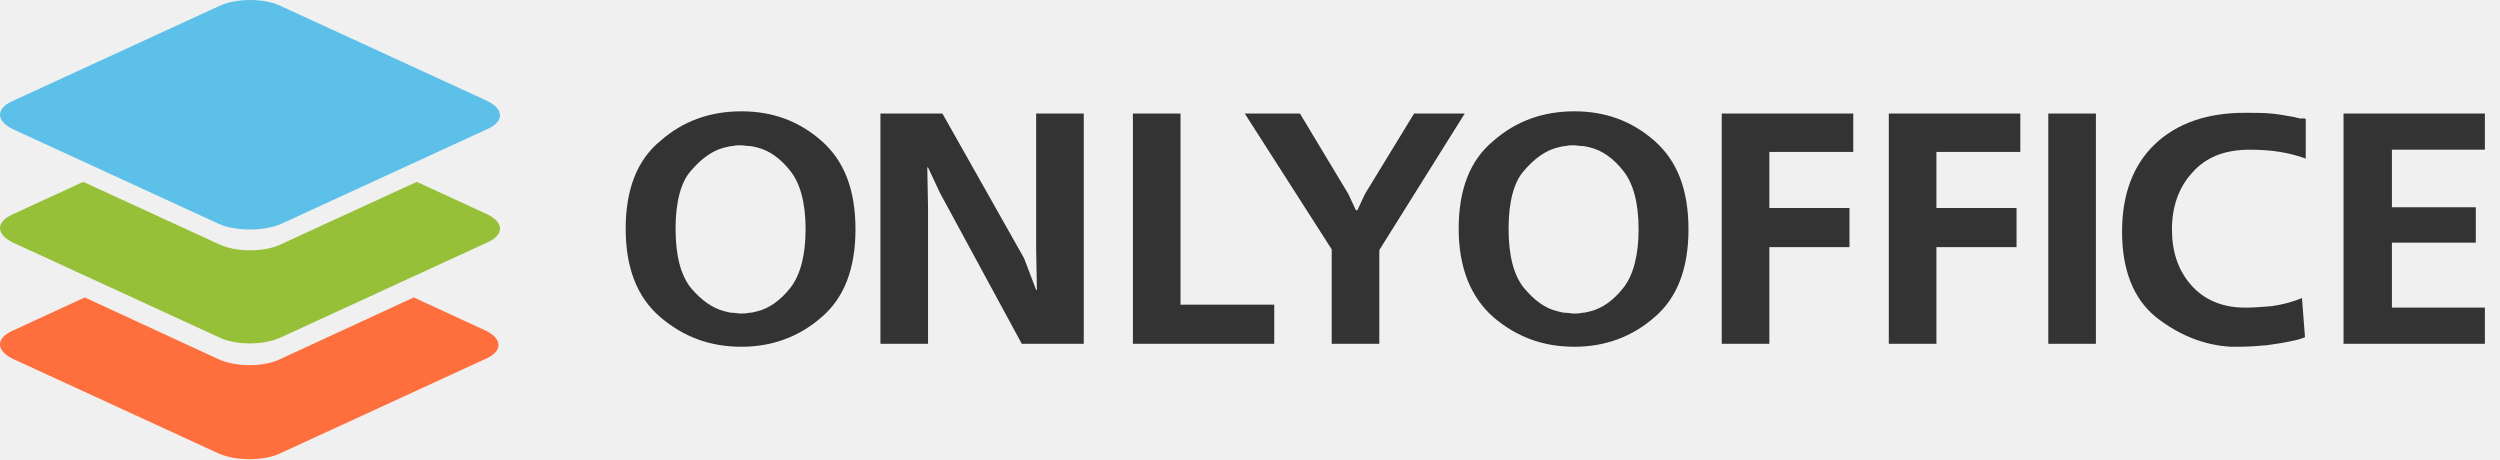
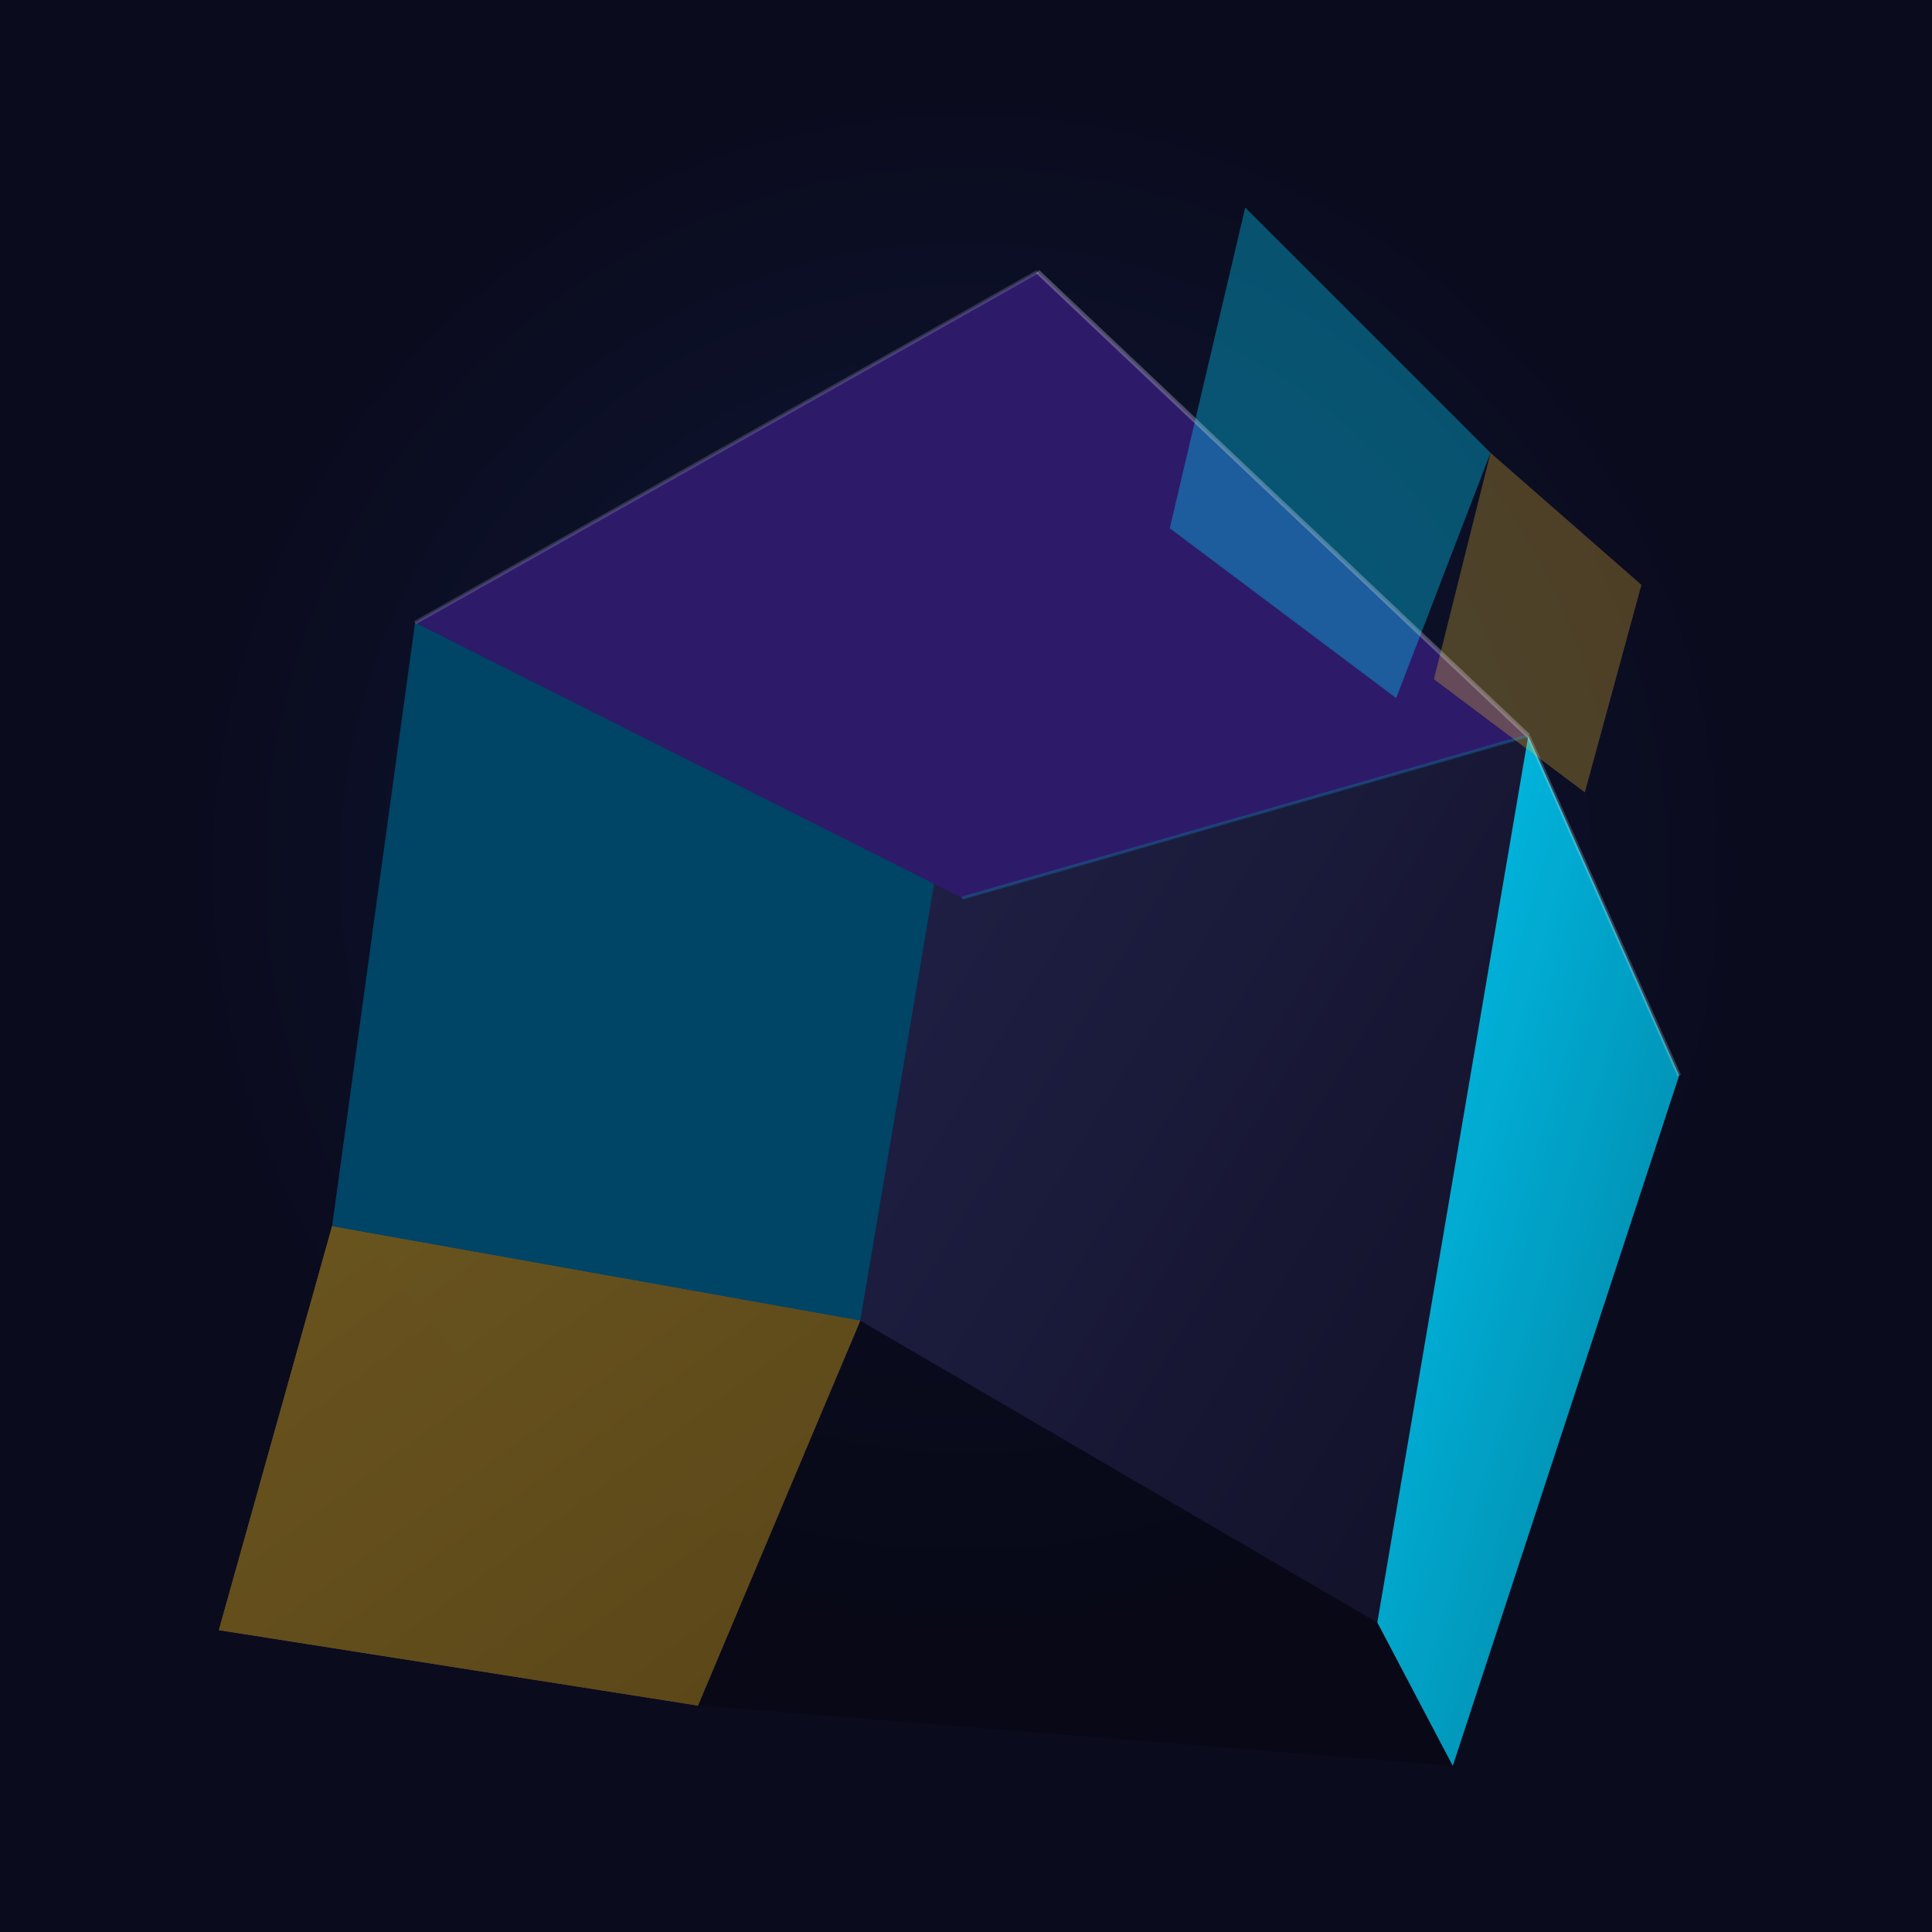
- <svg xmlns="http://www.w3.org/2000/svg" width="245" height="45" viewBox="0 0 245 45" fill="none">
-   <path fill-rule="evenodd" clip-rule="evenodd" d="M64.725 13.802C62.428 15.683 61.317 18.576 61.317 22.409C61.317 26.242 62.428 29.135 64.725 31.088C67.021 33.041 69.614 33.981 72.651 33.981C75.614 33.981 78.281 33.041 80.504 31.088C82.726 29.207 83.837 26.314 83.837 22.481C83.837 18.576 82.726 15.755 80.504 13.802C78.281 11.849 75.688 10.909 72.651 10.909C69.614 10.909 66.947 11.849 64.725 13.802ZM67.688 28.195C66.725 26.965 66.206 25.085 66.206 22.409C66.206 19.805 66.725 17.852 67.688 16.767C68.725 15.538 69.836 14.742 71.022 14.453L71.022 14.453C71.318 14.381 71.614 14.309 71.836 14.309C72.059 14.236 72.281 14.236 72.577 14.236C72.725 14.236 72.855 14.254 72.985 14.272C73.114 14.29 73.244 14.309 73.392 14.309C73.614 14.309 73.91 14.381 74.207 14.453C75.392 14.742 76.503 15.538 77.466 16.767C78.429 17.997 78.948 19.878 78.948 22.481C78.948 25.013 78.429 26.965 77.466 28.195C76.503 29.424 75.392 30.22 74.207 30.509C74.156 30.522 74.108 30.534 74.06 30.546L74.06 30.546L74.06 30.546C73.832 30.604 73.638 30.654 73.392 30.654C73.096 30.726 72.873 30.726 72.577 30.726C72.466 30.726 72.336 30.708 72.207 30.69C72.077 30.672 71.948 30.654 71.836 30.654C71.591 30.654 71.396 30.604 71.168 30.546L71.168 30.546L71.168 30.546C71.121 30.534 71.072 30.522 71.022 30.509C69.836 30.22 68.725 29.424 67.688 28.195ZM92.356 11.126H86.282V33.692H90.948V20.384L90.874 16.406H90.948L92.134 18.937L100.134 33.692H106.209V11.126H101.542V24.362L101.616 28.412H101.542L100.356 25.302L92.356 11.126ZM111.024 11.126H115.691V29.858H124.876V33.692H111.024V11.126ZM127.395 11.126H121.987L130.506 24.434V33.692H135.173V24.506L143.544 11.126H138.581L133.766 19.01L133.025 20.601H132.877L132.136 19.01L127.395 11.126ZM142.951 22.409C142.951 18.576 144.063 15.683 146.359 13.802C148.581 11.849 151.248 10.909 154.285 10.909C157.323 10.909 159.915 11.849 162.138 13.802C164.36 15.755 165.471 18.576 165.471 22.481C165.471 26.314 164.36 29.207 162.138 31.088C159.915 33.041 157.248 33.981 154.285 33.981C151.248 33.981 148.655 33.041 146.359 31.088C144.137 29.135 142.951 26.242 142.951 22.409ZM147.841 22.409C147.841 25.085 148.359 26.965 149.322 28.195C150.359 29.424 151.396 30.22 152.656 30.509C152.697 30.52 152.738 30.53 152.777 30.54L152.802 30.546C153.03 30.604 153.225 30.654 153.471 30.654C153.582 30.654 153.711 30.672 153.841 30.69C153.971 30.708 154.1 30.726 154.211 30.726C154.508 30.726 154.73 30.726 155.026 30.654C155.272 30.654 155.466 30.604 155.694 30.546L155.695 30.546C155.742 30.534 155.79 30.522 155.841 30.509C157.026 30.22 158.137 29.424 159.1 28.195C160.063 26.965 160.582 25.013 160.582 22.481C160.582 19.878 160.063 17.997 159.1 16.767C158.137 15.538 157.026 14.742 155.841 14.453C155.545 14.381 155.248 14.309 155.026 14.309C154.878 14.309 154.748 14.29 154.619 14.272C154.489 14.254 154.359 14.236 154.211 14.236C153.915 14.236 153.693 14.236 153.471 14.309C153.248 14.309 152.952 14.381 152.656 14.453C151.47 14.742 150.359 15.538 149.322 16.767C148.359 17.852 147.841 19.805 147.841 22.409ZM181.62 11.126H168.73V33.692H173.397V24.217H181.25V20.384H173.397V14.887H181.62V11.126ZM185.102 11.126H197.991V14.887H189.769V20.384H197.621V24.217H189.769V33.692H185.102V11.126ZM200.732 11.126V33.692H205.399V11.126H200.732ZM225.963 11.632V15.538C225.148 15.249 224.333 15.032 223.444 14.887C222.555 14.742 221.518 14.67 220.481 14.67C218.036 14.67 216.184 15.393 214.851 16.912C213.518 18.359 212.851 20.239 212.851 22.481C212.851 24.651 213.443 26.459 214.703 27.905C215.962 29.352 217.74 30.148 220.036 30.148C220.741 30.148 221.445 30.094 222.245 30.032C222.37 30.023 222.498 30.013 222.629 30.003C223.592 29.858 224.555 29.641 225.592 29.207L225.889 33.041C225.74 33.113 225.518 33.185 225.296 33.258C225 33.33 224.703 33.402 224.333 33.475C223.95 33.568 223.506 33.631 223 33.703L223 33.703C222.722 33.743 222.426 33.785 222.111 33.836C221.222 33.909 220.333 33.981 219.37 33.981H218.999H218.629C215.962 33.836 213.518 32.824 211.295 31.088C209.073 29.28 207.962 26.459 207.962 22.698C207.962 19.009 209.073 16.116 211.221 14.091C213.369 12.066 216.333 11.054 219.962 11.054C220.925 11.054 221.814 11.054 222.555 11.126C223.26 11.189 223.91 11.305 224.6 11.43L224.601 11.43C224.708 11.449 224.816 11.468 224.926 11.488C225 11.524 225.092 11.542 225.185 11.56C225.277 11.578 225.37 11.596 225.444 11.632C225.539 11.586 225.633 11.599 225.747 11.614C225.811 11.623 225.882 11.632 225.963 11.632ZM243.519 11.126H229.667V33.692H243.519V30.148H234.408V23.783H242.63V20.312H234.408V14.67H243.519V11.126Z" fill="#333333" />
-   <path fill-rule="evenodd" clip-rule="evenodd" d="M21.44 44.448L1.288 35.18C-0.428 34.371 -0.428 33.12 1.288 32.385L8.304 29.148L21.366 35.18C23.082 35.989 25.844 35.989 27.486 35.18L40.547 29.148L47.563 32.385C49.28 33.194 49.28 34.444 47.563 35.18L27.411 44.448C25.844 45.184 23.082 45.184 21.44 44.448Z" fill="#FF6F3D" />
-   <path fill-rule="evenodd" clip-rule="evenodd" d="M21.44 33.047L1.288 23.779C-0.428 22.97 -0.428 21.719 1.288 20.984L8.155 17.821L21.44 23.926C23.157 24.735 25.918 24.735 27.561 23.926L40.846 17.821L47.712 20.984C49.429 21.793 49.429 23.043 47.712 23.779L27.561 33.047C25.844 33.856 23.082 33.856 21.44 33.047Z" fill="#95C038" />
-   <path fill-rule="evenodd" clip-rule="evenodd" d="M21.44 21.939L1.287 12.67C-0.429 11.861 -0.429 10.611 1.287 9.875L21.44 0.607C23.156 -0.202 25.918 -0.202 27.56 0.607L47.712 9.875C49.428 10.684 49.428 11.935 47.712 12.67L27.56 21.939C25.843 22.674 23.082 22.674 21.44 21.939Z" fill="#5DC0E8" />
+ <svg xmlns="http://www.w3.org/2000/svg" width="512" height="512" viewBox="0 0 512 512" version="1.1" id="svg52">
+   <path id="rect2" style="fill:#0b0b1e" d="M 0,0 H 512 V 512 H 0 Z" />
+   <defs id="defs24">
+     <radialGradient id="glow" cx="50%" cy="45%" r="40%">
+       <stop offset="0%" stop-color="#0d1a3a" id="stop4" />
+       <stop offset="100%" stop-color="#0b0b1e" id="stop6" />
+     </radialGradient>
+     <linearGradient id="cyanGrad" x1="0%" y1="0%" x2="100%" y2="100%">
+       <stop offset="0%" stop-color="#00d4ff" id="stop9" />
+       <stop offset="100%" stop-color="#0088aa" id="stop11" />
+     </linearGradient>
+     <linearGradient id="goldGrad" x1="0%" y1="0%" x2="100%" y2="100%">
+       <stop offset="0%" stop-color="#e8b931" id="stop14" />
+       <stop offset="100%" stop-color="#c49520" id="stop16" />
+     </linearGradient>
+     <linearGradient id="indigoGrad" x1="0%" y1="0%" x2="80%" y2="100%">
+       <stop offset="0%" stop-color="#252550" id="stop19" />
+       <stop offset="100%" stop-color="#12122a" id="stop21" />
+     </linearGradient>
+   </defs>
+   <path id="rect26" style="fill:url(#glow)" d="M 0,0 H 512 V 512 H 0 Z" />
+   <path id="polygon28" style="fill:url(#indigoGrad)" d="M 275,72 405,195 365,430 228,350 Z" />
+   <path id="polygon30" style="fill:#004466" d="M 110,165 275,72 228,350 88,325 Z" />
+   <path id="polygon32" style="fill:#2d1b69" d="M 110,165 275,72 405,195 255,238 Z" />
+   <path id="polygon34" style="opacity:0.92;fill:url(#cyanGrad)" d="m 405,195 40,90 -60,183 -20,-38 z" />
+   <path id="polygon36" style="opacity:0.88;fill:url(#goldGrad)" d="M 88,325 228,350 185,452 58,432 Z" />
+   <path id="polygon38" style="opacity:0.35;fill:#00d4ff" d="m 330,55 65,65 -25,65 -60,-45 z" />
+   <path id="polygon40" style="opacity:0.3;fill:#e8b931" d="m 395,120 40,35 -15,55 -40,-30 z" />
+   <path id="line42" style="opacity:0.25;stroke:#ffffff;stroke-width:1.2" d="M 275,72 405,195" />
+   <path id="line44" style="opacity:0.2;stroke:#ffffff" d="m 405,195 40,90" />
+   <path id="line46" style="opacity:0.15;stroke:#ffffff" d="M 275,72 110,165" />
+   <path id="line48" style="opacity:0.2;stroke:#00d4ff;stroke-width:0.8" d="M 405,195 255,238" />
+   <path id="polygon50" style="opacity:0.5;fill:#060610" d="m 88,325 140,25 137,80 20,38 L 185,452 58,432 Z" />
</svg>
